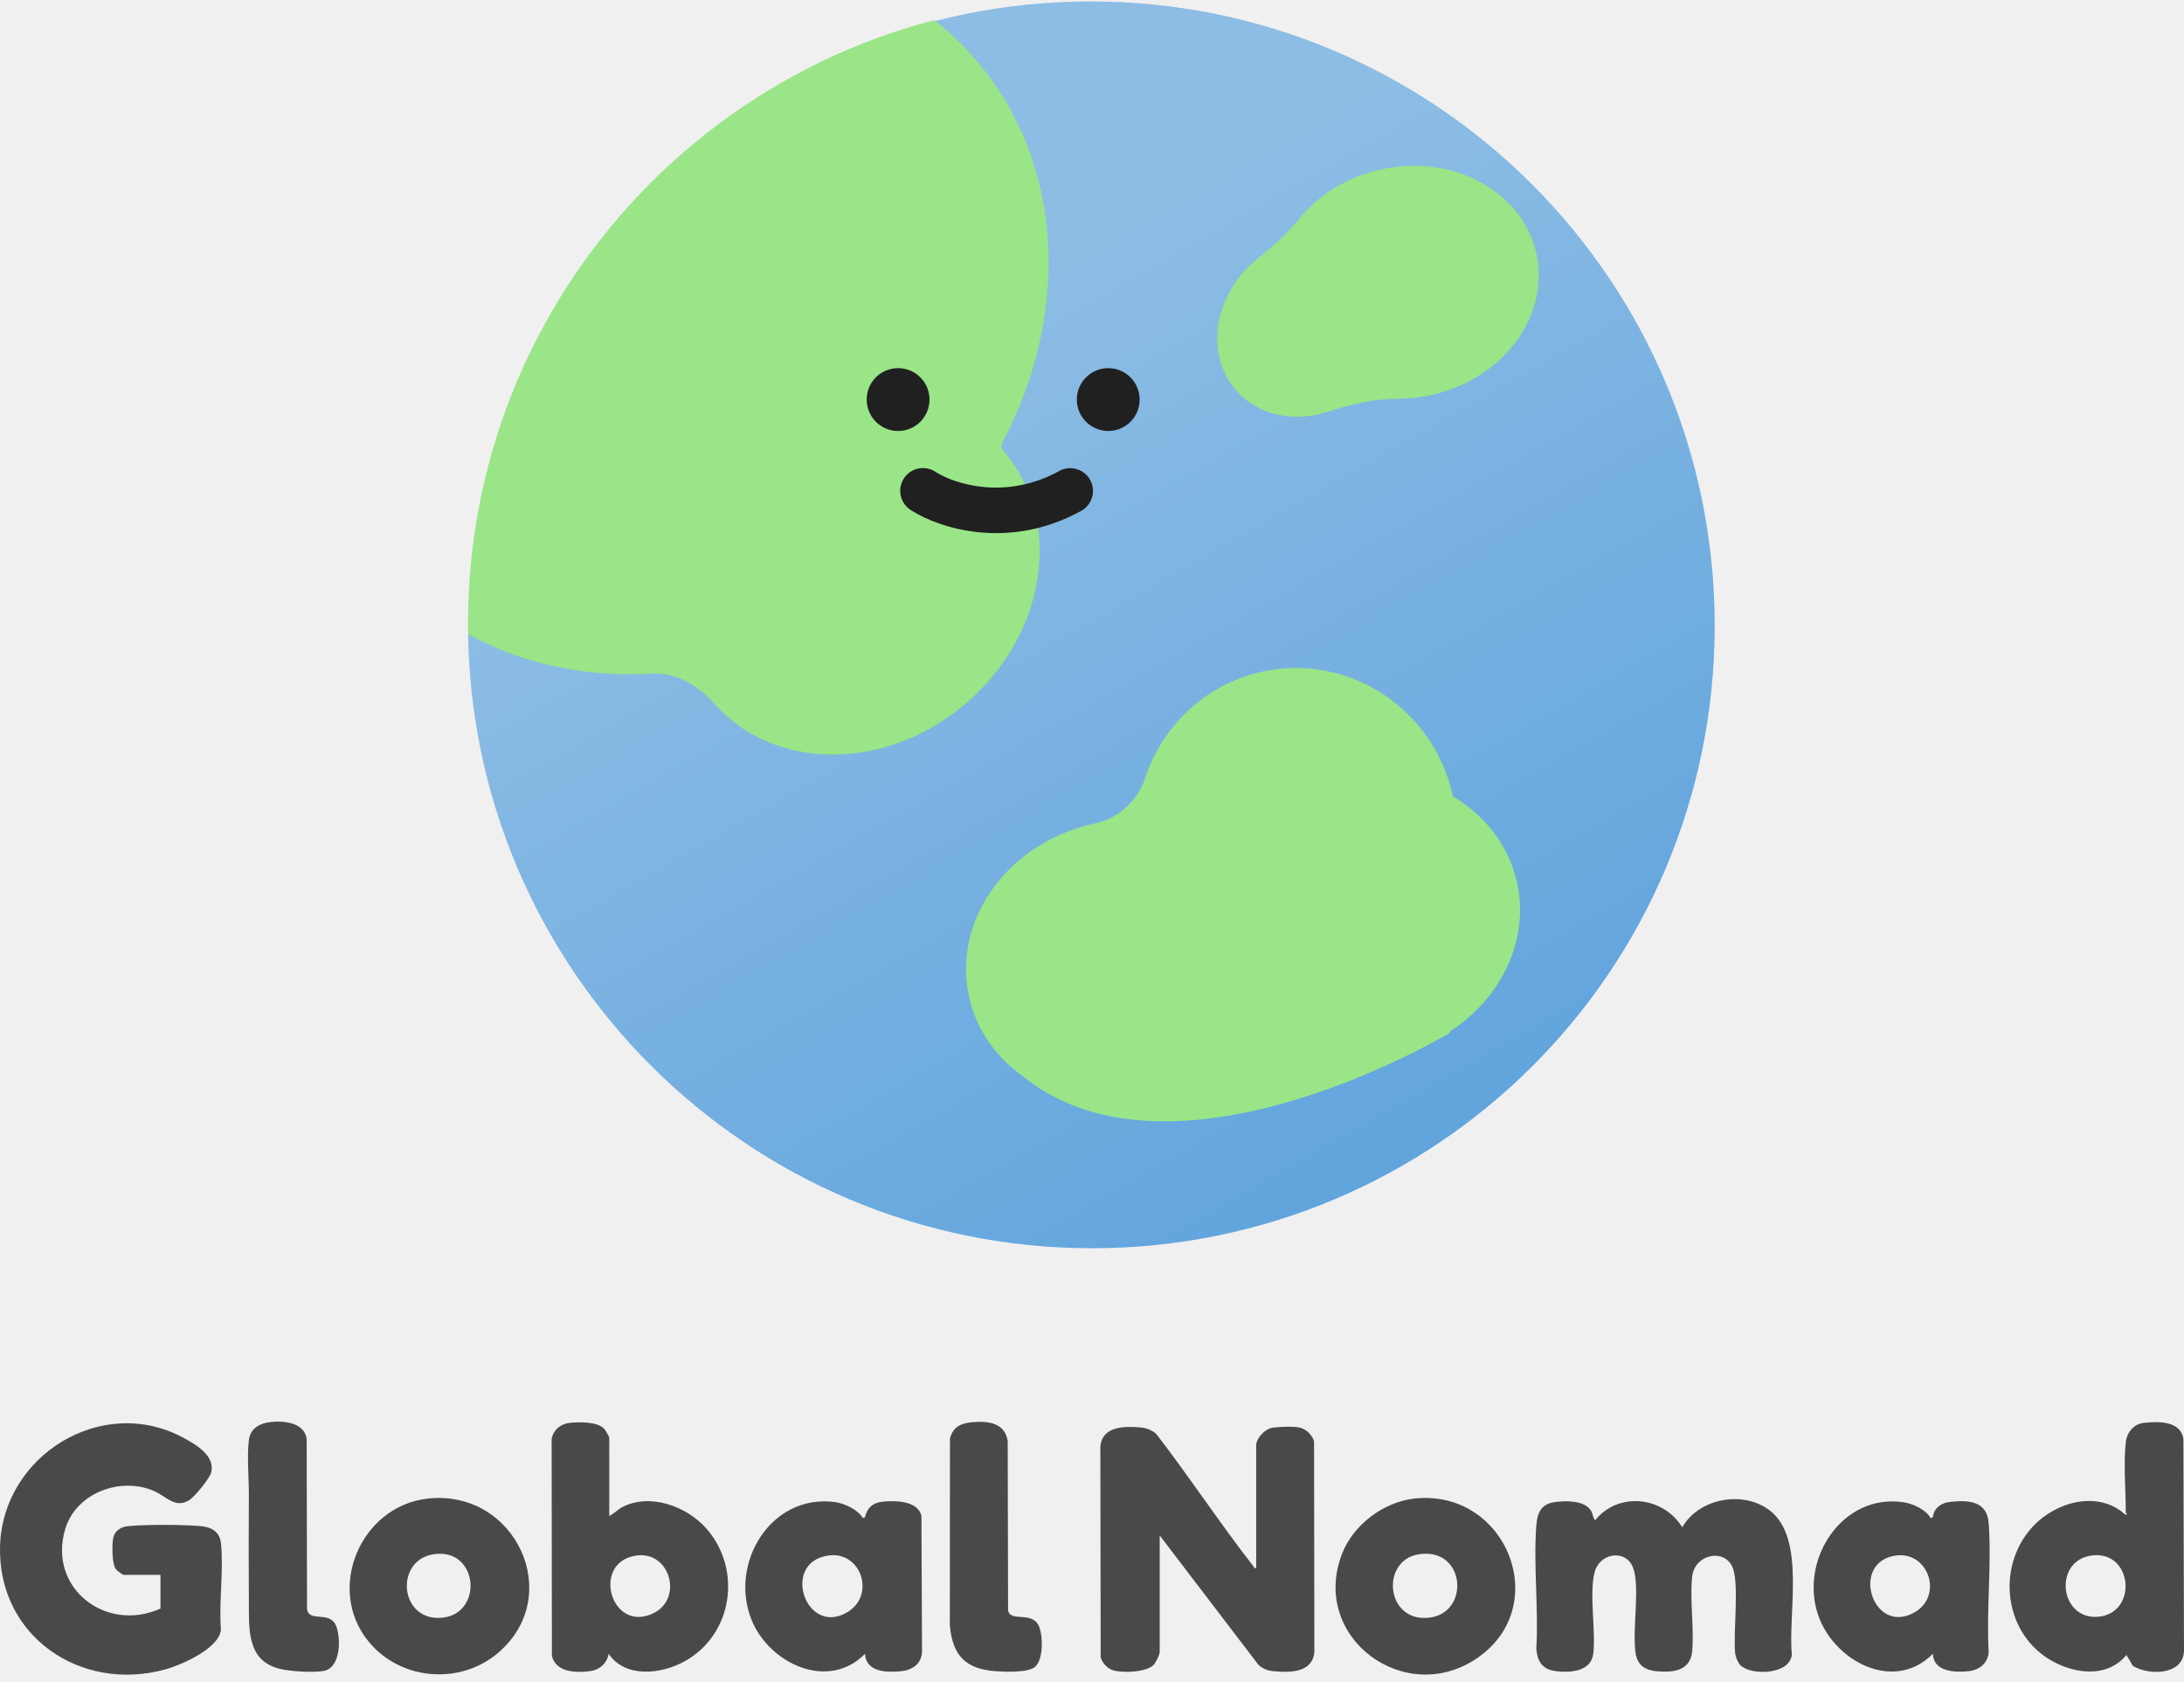
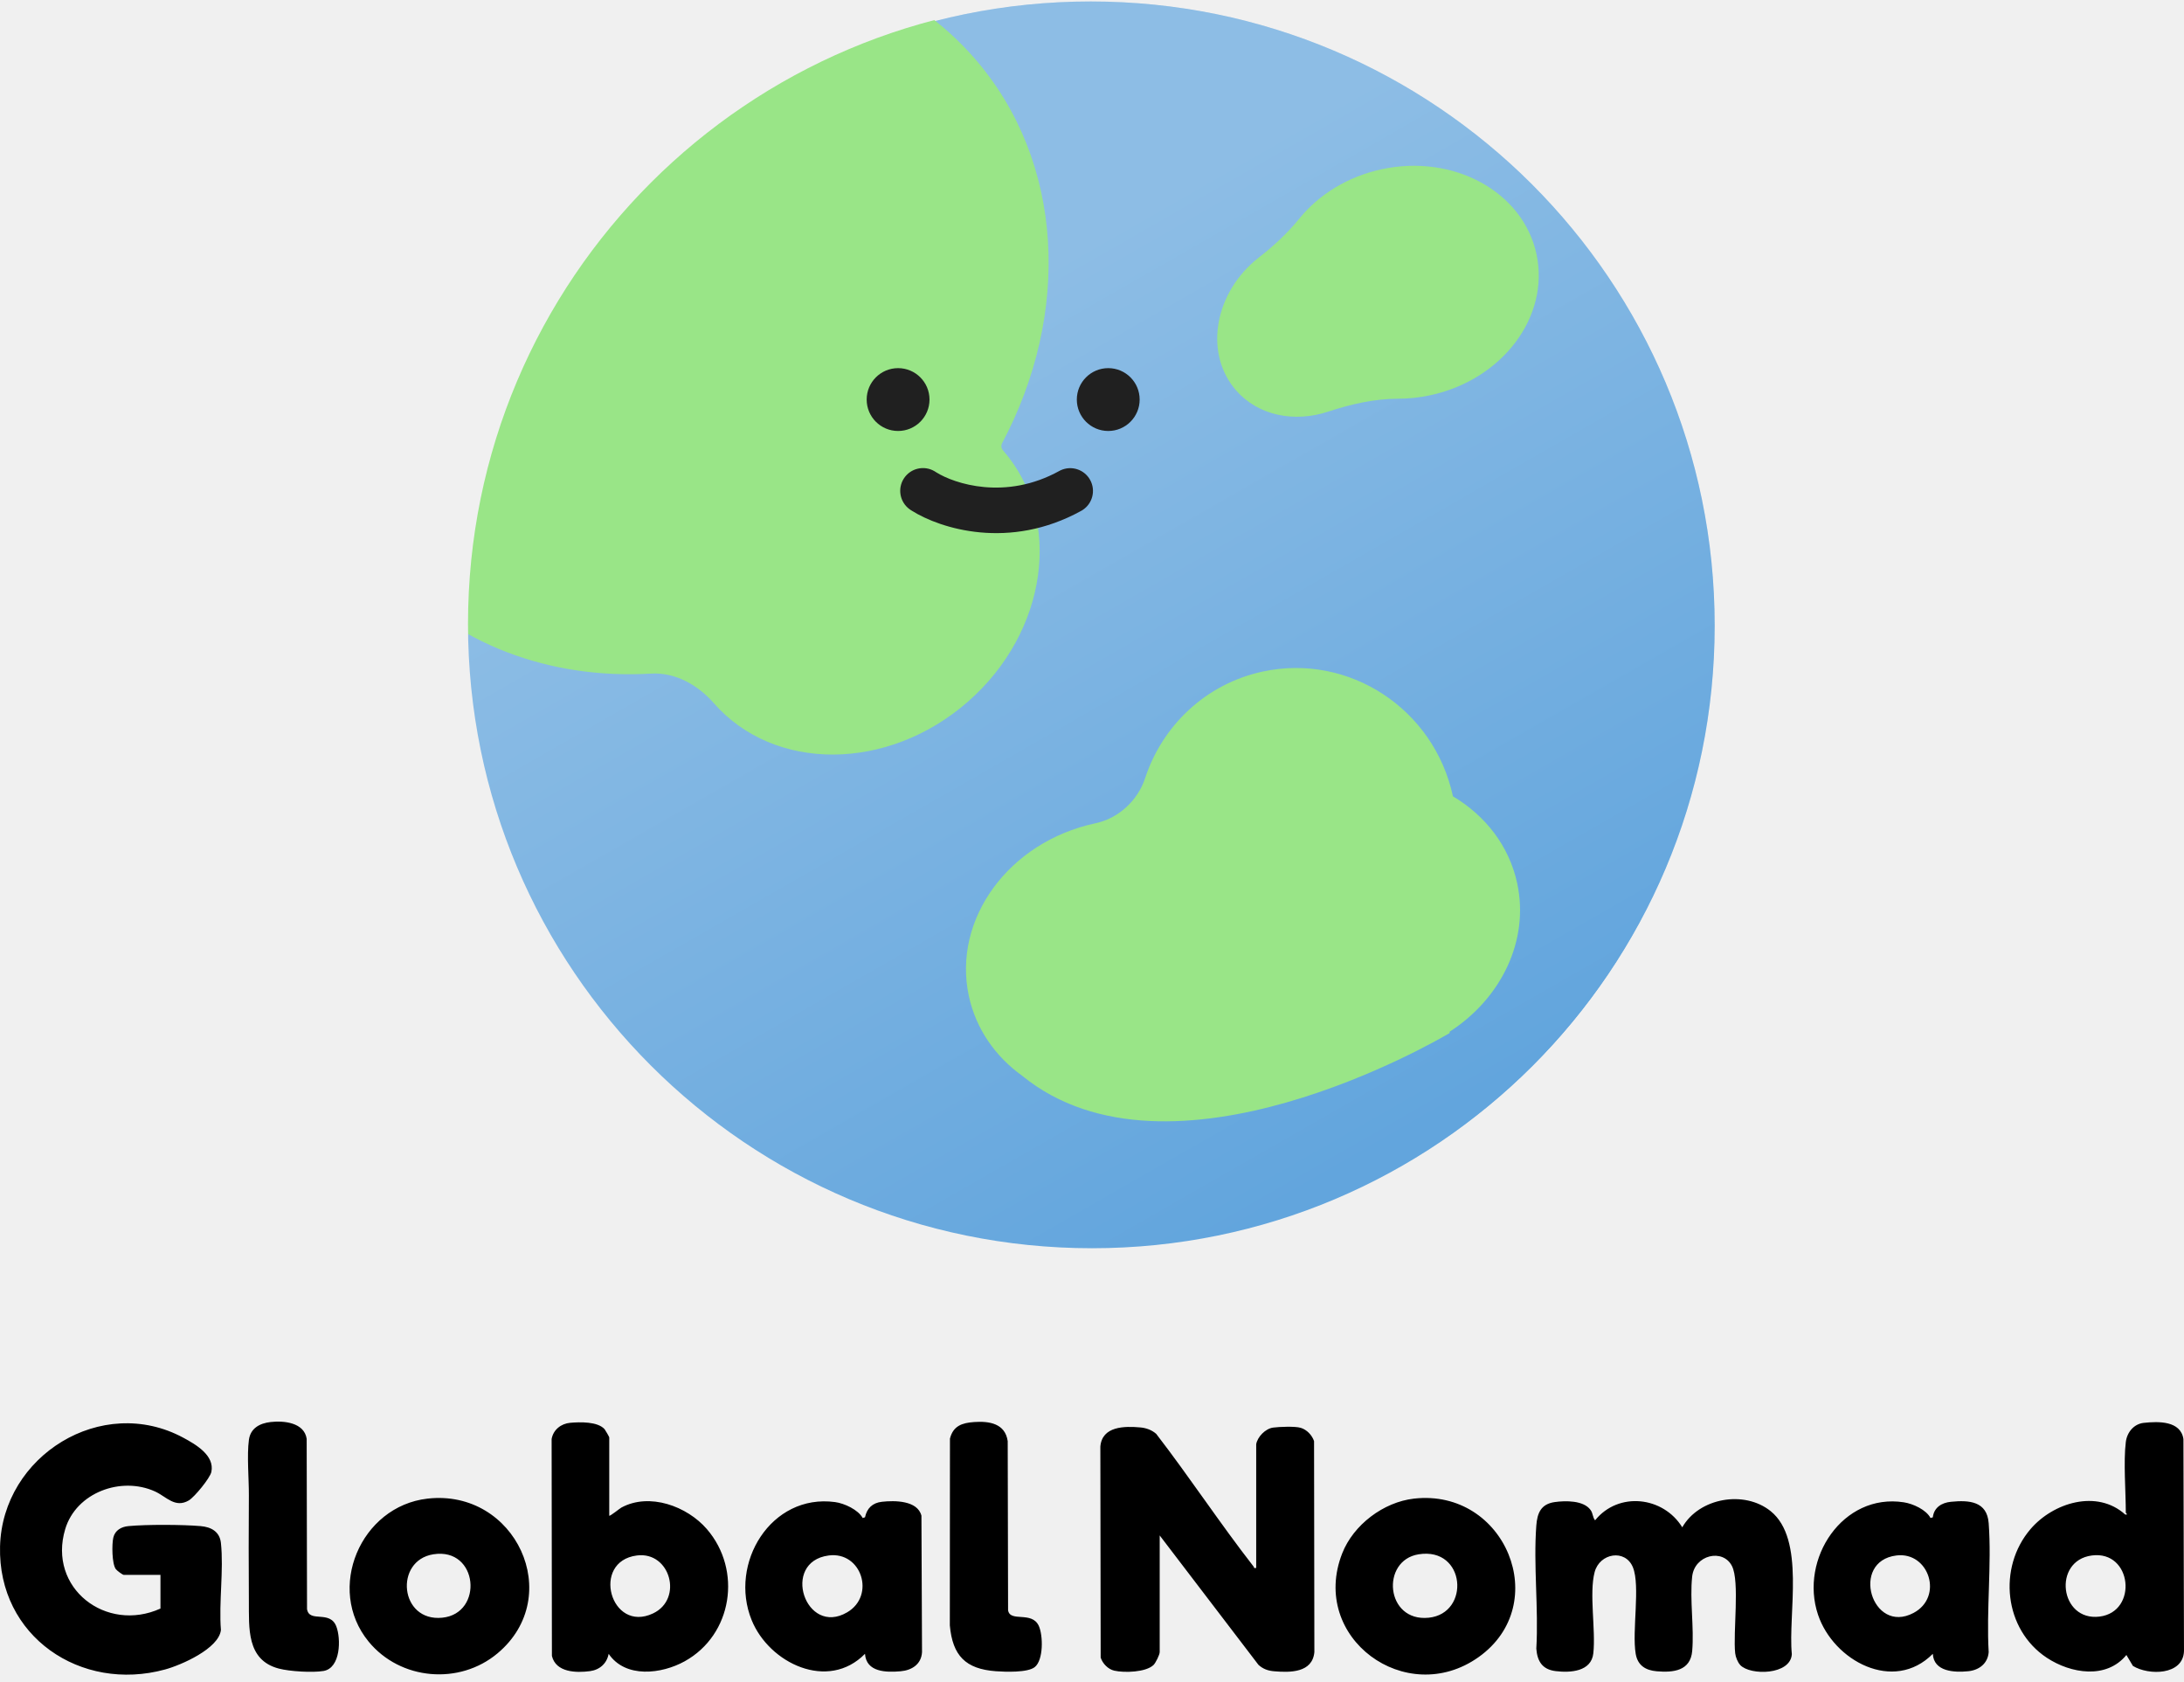
<svg xmlns="http://www.w3.org/2000/svg" fill="none" viewBox="0 0 252 194">
  <mask id="a" width="144" height="144" x="54" y="0" maskUnits="userSpaceOnUse" style="mask-type:alpha">
    <path fill="#70acde" d="M198 72c0 39.765-32.235 72-72 72s-72-32.235-72-72S86.236 0 126 0s72 32.236 72 72" />
  </mask>
  <g mask="url(#a)">
    <circle cx="125.847" cy="72.17" r="72" fill="#70acde" />
    <circle cx="125.847" cy="72.17" r="72" fill="url(#b)" fill-opacity=".2" />
-     <path fill="#99e587" d="M53.064 6.963C71.73-9.343 98.303-9.462 112.418 6.696c10.455 11.968 11.142 29.51 3.21 44.428a.73.73 0 0 0 .098.823c6.97 7.978 5.149 20.973-4.068 29.024s-22.337 8.11-29.307.132c-1.826-2.091-4.449-3.558-7.22-3.395-11.59.68-22.738-3.304-30.305-11.966C30.711 49.584 34.4 23.268 53.064 6.962M159.425 19.525c8.316-1.79 16.314 2.596 17.863 9.796s-3.937 14.487-12.254 16.276a17.7 17.7 0 0 1-3.71.4c-2.725.002-5.481.632-8.069 1.488-3.9 1.29-8.077.475-10.636-2.454-3.572-4.09-2.639-10.75 2.085-14.877q.304-.265.618-.508c1.685-1.301 3.271-2.791 4.613-4.443 2.223-2.735 5.536-4.828 9.49-5.678M145.705 77.472c9.947-2.14 19.77 4.3 21.94 14.385a.02.02 0 0 0 .011.015c3.726 2.213 6.477 5.715 7.405 10.025 1.427 6.635-1.874 13.303-7.804 17.13a.043.043 0 0 0 .006.075c.032.013.051.047.021.065-1.465.868-32.27 18.839-49.344 4.935-3.085-2.215-5.332-5.394-6.152-9.205-1.905-8.856 4.614-17.771 14.561-19.911l.062-.014c2.642-.56 4.874-2.627 5.715-5.194 1.981-6.044 6.978-10.886 13.579-12.306" />
-     <path fill="#202020" d="M107.251 46.094a3.625 3.625 0 1 1-7.25 0 3.625 3.625 0 0 1 7.25 0M131.499 46.094a3.625 3.625 0 1 1-7.25 0 3.625 3.625 0 0 1 7.25 0M122.35 54.267a2.626 2.626 0 0 1 2.538 4.588l-.117.068c-8.295 4.589-16.264 2.068-19.553-.001l-.153-.098-.112-.077a2.625 2.625 0 0 1 2.869-4.389l.115.071.097.062c2.095 1.312 7.988 3.273 14.196-.161z" />
+     <path fill="#99e587" d="M53.064 6.963C71.73-9.343 98.303-9.462 112.418 6.696c10.455 11.968 11.142 29.51 3.21 44.428a.73.73 0 0 0 .098.823c6.97 7.978 5.149 20.973-4.068 29.024s-22.337 8.11-29.307.132c-1.826-2.091-4.449-3.558-7.22-3.395-11.59.68-22.738-3.304-30.305-11.966C30.711 49.584 34.4 23.268 53.064 6.962m106.361 12.563c8.316-1.79 16.314 2.596 17.863 9.796s-3.937 14.487-12.254 16.276a17.7 17.7 0 0 1-3.71.4c-2.725.002-5.481.632-8.069 1.488-3.9 1.29-8.077.475-10.636-2.454-3.572-4.09-2.639-10.75 2.085-14.877q.304-.265.618-.508c1.685-1.301 3.271-2.791 4.613-4.443 2.223-2.735 5.536-4.828 9.49-5.678m-13.72 57.947c9.947-2.14 19.77 4.3 21.94 14.385a.02.02 0 0 0 .011.015c3.726 2.213 6.477 5.715 7.405 10.025 1.427 6.635-1.874 13.303-7.804 17.13a.043.043 0 0 0 .006.075c.032.013.051.047.021.065-1.465.868-32.27 18.839-49.344 4.935-3.085-2.215-5.332-5.394-6.152-9.205-1.905-8.856 4.614-17.771 14.561-19.911l.062-.014c2.642-.56 4.874-2.627 5.715-5.194 1.981-6.044 6.978-10.886 13.579-12.306" />
+     <path fill="#202020" d="M107.251 46.094a3.625 3.625 0 1 1-7.25 0 3.625 3.625 0 0 1 7.25 0m24.248 0a3.625 3.625 0 1 1-7.25 0 3.625 3.625 0 0 1 7.25 0m-9.149 8.173a2.626 2.626 0 0 1 2.538 4.588l-.117.068c-8.295 4.589-16.264 2.068-19.553-.001l-.153-.098-.112-.077a2.625 2.625 0 0 1 2.869-4.389l.115.071.097.062c2.095 1.312 7.988 3.273 14.196-.161z" />
  </g>
-   <g fill="#49494c" clip-path="url(#c)">
-     <path d="M144.944 166.62c.144-.865 1.071-1.812 1.957-1.93.713-.095 2.518-.168 3.173.025.71.208 1.311.843 1.548 1.534l.036 24.344c-.224 2.383-2.781 2.369-4.637 2.209-.719-.061-1.271-.254-1.81-.737l-11.4-14.933v13.457c0 .301-.471 1.26-.717 1.493-.897.848-3.37.908-4.516.651-.723-.162-1.349-.813-1.577-1.505l-.037-24.344c.196-2.37 2.791-2.377 4.639-2.21.662.061 1.309.302 1.807.741 3.86 5.005 7.345 10.313 11.228 15.296.086.111-.004.244.308.169v-14.26zM18.515 185.567v-3.883h-4.226c-.142 0-.809-.498-.933-.675-.446-.635-.458-2.864-.283-3.619.197-.855.925-1.258 1.748-1.335 2.08-.196 6.233-.18 8.326 0 1.22.104 2.203.636 2.344 1.945.336 3.137-.253 6.844 0 10.043-.246 2.153-4.587 4.045-6.44 4.551-9.744 2.667-19.307-3.832-19.046-14.189.265-10.473 11.746-17.613 21.15-12.544 1.426.769 3.631 2.035 3.233 3.943-.149.715-1.959 2.913-2.605 3.29-1.58.924-2.59-.439-3.89-1.032-3.908-1.784-9.102.118-10.369 4.341-2.04 6.808 4.726 11.998 10.992 9.164zM200.798 192.081c-.299-.318-.536-.924-.584-1.359-.261-2.38.544-8.285-.376-10.069-1.054-2.049-4.317-1.283-4.589 1.231-.29 2.68.238 5.857.005 8.575-.197 2.294-2.162 2.512-4.101 2.343-1.282-.111-2.189-.677-2.417-2.005-.45-2.621.551-7.843-.323-9.988s-3.838-1.648-4.418.556c-.648 2.465.142 6.649-.149 9.358-.228 2.132-2.655 2.266-4.345 2.061-1.543-.188-2.118-1.129-2.234-2.591.273-4.624-.346-9.626 0-14.204.11-1.448.537-2.479 2.12-2.705 1.236-.177 3.324-.207 4.129.897.317.434.224.825.531 1.208 2.698-3.35 7.864-2.762 10.061.806 1.948-3.406 7.151-4.313 10.192-1.87 4.047 3.249 1.994 11.875 2.449 16.498-.133 2.427-4.792 2.494-5.955 1.26zM70.297 174.855c.077.091 1.204-.831 1.405-.94 3.245-1.754 7.582-.151 9.859 2.484 4.089 4.733 2.958 12.195-2.556 15.25-2.672 1.479-6.834 1.991-8.776-.859-.206 1.114-1.033 1.849-2.157 1.997-1.601.21-3.93.156-4.39-1.754l-.033-25.022c.188-1.07 1.08-1.778 2.148-1.873 1.124-.099 3.169-.159 3.966.74.081.094.535.885.535.939zm3.187 4.589c-5.333.687-3.035 9.003 1.867 6.684 3.507-1.659 1.992-7.181-1.867-6.684M245.287 166.353c.138-1.114.922-2.086 2.079-2.209 1.668-.178 4.249-.257 4.568 1.868l.065 24.448c-.086 2.829-4.101 2.837-5.895 1.723l-.75-1.26c-2.308 2.824-6.409 2.148-9.178.324-4.937-3.252-5.697-10.393-1.886-14.846 2.608-3.049 7.665-4.624 10.93-1.679.411.034.066-.145.066-.2 0-2.421-.283-5.89 0-8.168zm-3.922 13.091c-4.553.599-3.711 7.623.893 7.05 4.461-.554 3.767-7.662-.893-7.05M99.543 175.123l.266-.085c.217-1.041.866-1.667 1.945-1.788 1.469-.165 4.114-.167 4.565 1.603l.068 15.742c-.08 1.399-1.171 2.097-2.483 2.208-1.671.143-3.952.106-4.098-2.014-4.263 4.345-11.05 1.093-13.075-3.885-2.668-6.555 2.237-14.618 9.62-13.621 1.08.146 2.672.883 3.19 1.839zm-3.925 4.321c-5.563.733-2.68 9.388 2.14 6.553 3.284-1.931 1.651-7.052-2.14-6.553M222.753 175.123l.266-.082c.13-1.13 1.01-1.682 2.08-1.79 2.136-.216 4.178-.051 4.364 2.47.356 4.799-.281 10.029 0 14.874-.099 1.306-1.1 2.076-2.354 2.202-1.611.162-3.98.058-4.092-2.007-4.516 4.557-11.463.801-13.247-4.518-2.154-6.42 2.852-14.056 9.902-12.962 1.07.166 2.583.857 3.081 1.813m-3.925 4.319c-5.39.654-2.856 9.171 1.953 6.636 3.505-1.846 1.798-7.091-1.953-6.636M49.34 172.884c10.15-1.141 15.918 11.253 8.08 17.839-4.416 3.711-11.234 3.114-14.888-1.344-4.99-6.087-.926-15.626 6.808-16.495m.667 6.422c-4.54.715-3.903 7.818 1.026 7.317 4.801-.487 4.163-8.135-1.026-7.317M163.159 172.884c10.545-1.185 16.031 12.187 7.45 18.283-8.364 5.942-19.548-2.234-15.74-11.963 1.289-3.292 4.759-5.923 8.29-6.32m.532 6.424c-4.401.701-3.831 7.83 1.161 7.317 4.831-.497 4.279-8.184-1.161-7.317M112.392 164.05c1.753-.123 3.588.159 3.882 2.204l.043 19.506c.228 1.438 2.747.048 3.548 1.814.499 1.101.545 3.945-.476 4.75-.824.651-3.403.551-4.487.472-3.497-.257-4.989-1.798-5.306-5.282l.014-21.553c.374-1.473 1.4-1.813 2.782-1.91zM31.23 164.048c1.536-.174 3.872.058 4.156 1.937l.04 19.642c.255 1.629 2.628.081 3.375 1.988.558 1.424.514 4.819-1.47 5.152-1.27.213-3.899.056-5.16-.276-3.762-.989-3.427-4.722-3.455-7.798a878 878 0 0 1 0-12.174c.01-1.907-.24-4.633.005-6.421.184-1.348 1.267-1.909 2.507-2.05z" />
+   <g fill="currentColor" clip-path="url(#c)">
+     <path d="M144.944 166.62c.144-.865 1.071-1.812 1.957-1.93.713-.095 2.518-.168 3.173.025.71.208 1.311.843 1.548 1.534l.036 24.344c-.224 2.383-2.781 2.369-4.637 2.209-.719-.061-1.271-.254-1.81-.737l-11.4-14.933v13.457c0 .301-.471 1.26-.717 1.493-.897.848-3.37.908-4.516.651-.723-.162-1.349-.813-1.577-1.505l-.037-24.344c.196-2.37 2.791-2.377 4.639-2.21.662.061 1.309.302 1.807.741 3.86 5.005 7.345 10.313 11.228 15.296.086.111-.004.244.308.169v-14.26zM18.515 185.567v-3.883h-4.226c-.142 0-.809-.498-.933-.675-.446-.635-.458-2.864-.283-3.619.197-.855.925-1.258 1.748-1.335 2.08-.196 6.233-.18 8.326 0 1.22.104 2.203.636 2.344 1.945.336 3.137-.253 6.844 0 10.043-.246 2.153-4.587 4.045-6.44 4.551-9.744 2.667-19.307-3.832-19.046-14.189.265-10.473 11.746-17.613 21.15-12.544 1.426.769 3.631 2.035 3.233 3.943-.149.715-1.959 2.913-2.605 3.29-1.58.924-2.59-.439-3.89-1.032-3.908-1.784-9.102.118-10.369 4.341-2.04 6.808 4.726 11.998 10.992 9.164zm182.283 6.514c-.299-.318-.536-.924-.584-1.359-.261-2.38.544-8.285-.376-10.069-1.054-2.049-4.317-1.283-4.589 1.231-.29 2.68.238 5.857.005 8.575-.197 2.294-2.162 2.512-4.101 2.343-1.282-.111-2.189-.677-2.417-2.005-.45-2.621.551-7.843-.323-9.988s-3.838-1.648-4.418.556c-.648 2.465.142 6.649-.149 9.358-.228 2.132-2.655 2.266-4.345 2.061-1.543-.188-2.118-1.129-2.234-2.591.273-4.624-.346-9.626 0-14.204.11-1.448.537-2.479 2.12-2.705 1.236-.177 3.324-.207 4.129.897.317.434.224.825.531 1.208 2.698-3.35 7.864-2.762 10.061.806 1.948-3.406 7.151-4.313 10.192-1.87 4.047 3.249 1.994 11.875 2.449 16.498-.133 2.427-4.792 2.494-5.955 1.26zM70.297 174.855c.077.091 1.204-.831 1.405-.94 3.245-1.754 7.582-.151 9.859 2.484 4.089 4.733 2.958 12.195-2.556 15.25-2.672 1.479-6.834 1.991-8.776-.859-.206 1.114-1.033 1.849-2.157 1.997-1.601.21-3.93.156-4.39-1.754l-.033-25.022c.188-1.07 1.08-1.778 2.148-1.873 1.124-.099 3.169-.159 3.966.74.081.094.535.885.535.939zm3.187 4.589c-5.333.687-3.035 9.003 1.867 6.684 3.507-1.659 1.992-7.181-1.867-6.684m171.803-13.091c.138-1.114.922-2.086 2.079-2.209 1.668-.178 4.249-.257 4.568 1.868l.065 24.448c-.086 2.829-4.101 2.837-5.895 1.723l-.75-1.26c-2.308 2.824-6.409 2.148-9.178.324-4.937-3.252-5.697-10.393-1.886-14.846 2.608-3.049 7.665-4.624 10.93-1.679.411.034.066-.145.066-.2 0-2.421-.283-5.89 0-8.168zm-3.922 13.091c-4.553.599-3.711 7.623.893 7.05 4.461-.554 3.767-7.662-.893-7.05m-141.822-4.321.266-.085c.217-1.041.866-1.667 1.945-1.788 1.469-.165 4.114-.167 4.565 1.603l.068 15.742c-.08 1.399-1.171 2.097-2.483 2.208-1.671.143-3.952.106-4.098-2.014-4.263 4.345-11.05 1.093-13.075-3.885-2.668-6.555 2.237-14.618 9.62-13.621 1.08.146 2.672.883 3.19 1.839zm-3.925 4.321c-5.563.733-2.68 9.388 2.14 6.553 3.284-1.931 1.651-7.052-2.14-6.553m127.135-4.321.266-.082c.13-1.13 1.01-1.682 2.08-1.79 2.136-.216 4.178-.051 4.364 2.47.356 4.799-.281 10.029 0 14.874-.099 1.306-1.1 2.076-2.354 2.202-1.611.162-3.98.058-4.092-2.007-4.516 4.557-11.463.801-13.247-4.518-2.154-6.42 2.852-14.056 9.902-12.962 1.07.166 2.583.857 3.081 1.813m-3.925 4.319c-5.39.654-2.856 9.171 1.953 6.636 3.505-1.846 1.798-7.091-1.953-6.636M49.34 172.884c10.15-1.141 15.918 11.253 8.08 17.839-4.416 3.711-11.234 3.114-14.888-1.344-4.99-6.087-.926-15.626 6.808-16.495m.667 6.422c-4.54.715-3.903 7.818 1.026 7.317 4.801-.487 4.163-8.135-1.026-7.317m113.152-6.422c10.545-1.185 16.031 12.187 7.45 18.283-8.364 5.942-19.548-2.234-15.74-11.963 1.289-3.292 4.759-5.923 8.29-6.32m.532 6.424c-4.401.701-3.831 7.83 1.161 7.317 4.831-.497 4.279-8.184-1.161-7.317m-51.299-15.258c1.753-.123 3.588.159 3.882 2.204l.043 19.506c.228 1.438 2.747.048 3.548 1.814.499 1.101.545 3.945-.476 4.75-.824.651-3.403.551-4.487.472-3.497-.257-4.989-1.798-5.306-5.282l.014-21.553c.374-1.473 1.4-1.813 2.782-1.91zm-81.162-.002c1.536-.174 3.872.058 4.156 1.937l.04 19.642c.255 1.629 2.628.081 3.375 1.988.558 1.424.514 4.819-1.47 5.152-1.27.213-3.899.056-5.16-.276-3.762-.989-3.427-4.722-3.455-7.798a878 878 0 0 1 0-12.174c.01-1.907-.24-4.633.005-6.421.184-1.348 1.267-1.909 2.507-2.05z" />
  </g>
  <defs>
    <linearGradient id="b" x1="114.776" x2="168.49" y1="33.842" y2="127.641" gradientUnits="userSpaceOnUse">
      <stop stop-color="#fff" />
      <stop offset="1" stop-color="#2887d7" />
    </linearGradient>
    <clipPath id="c">
      <path fill="#fff" d="M0 164h252v29.195H0z" />
    </clipPath>
  </defs>
</svg>
